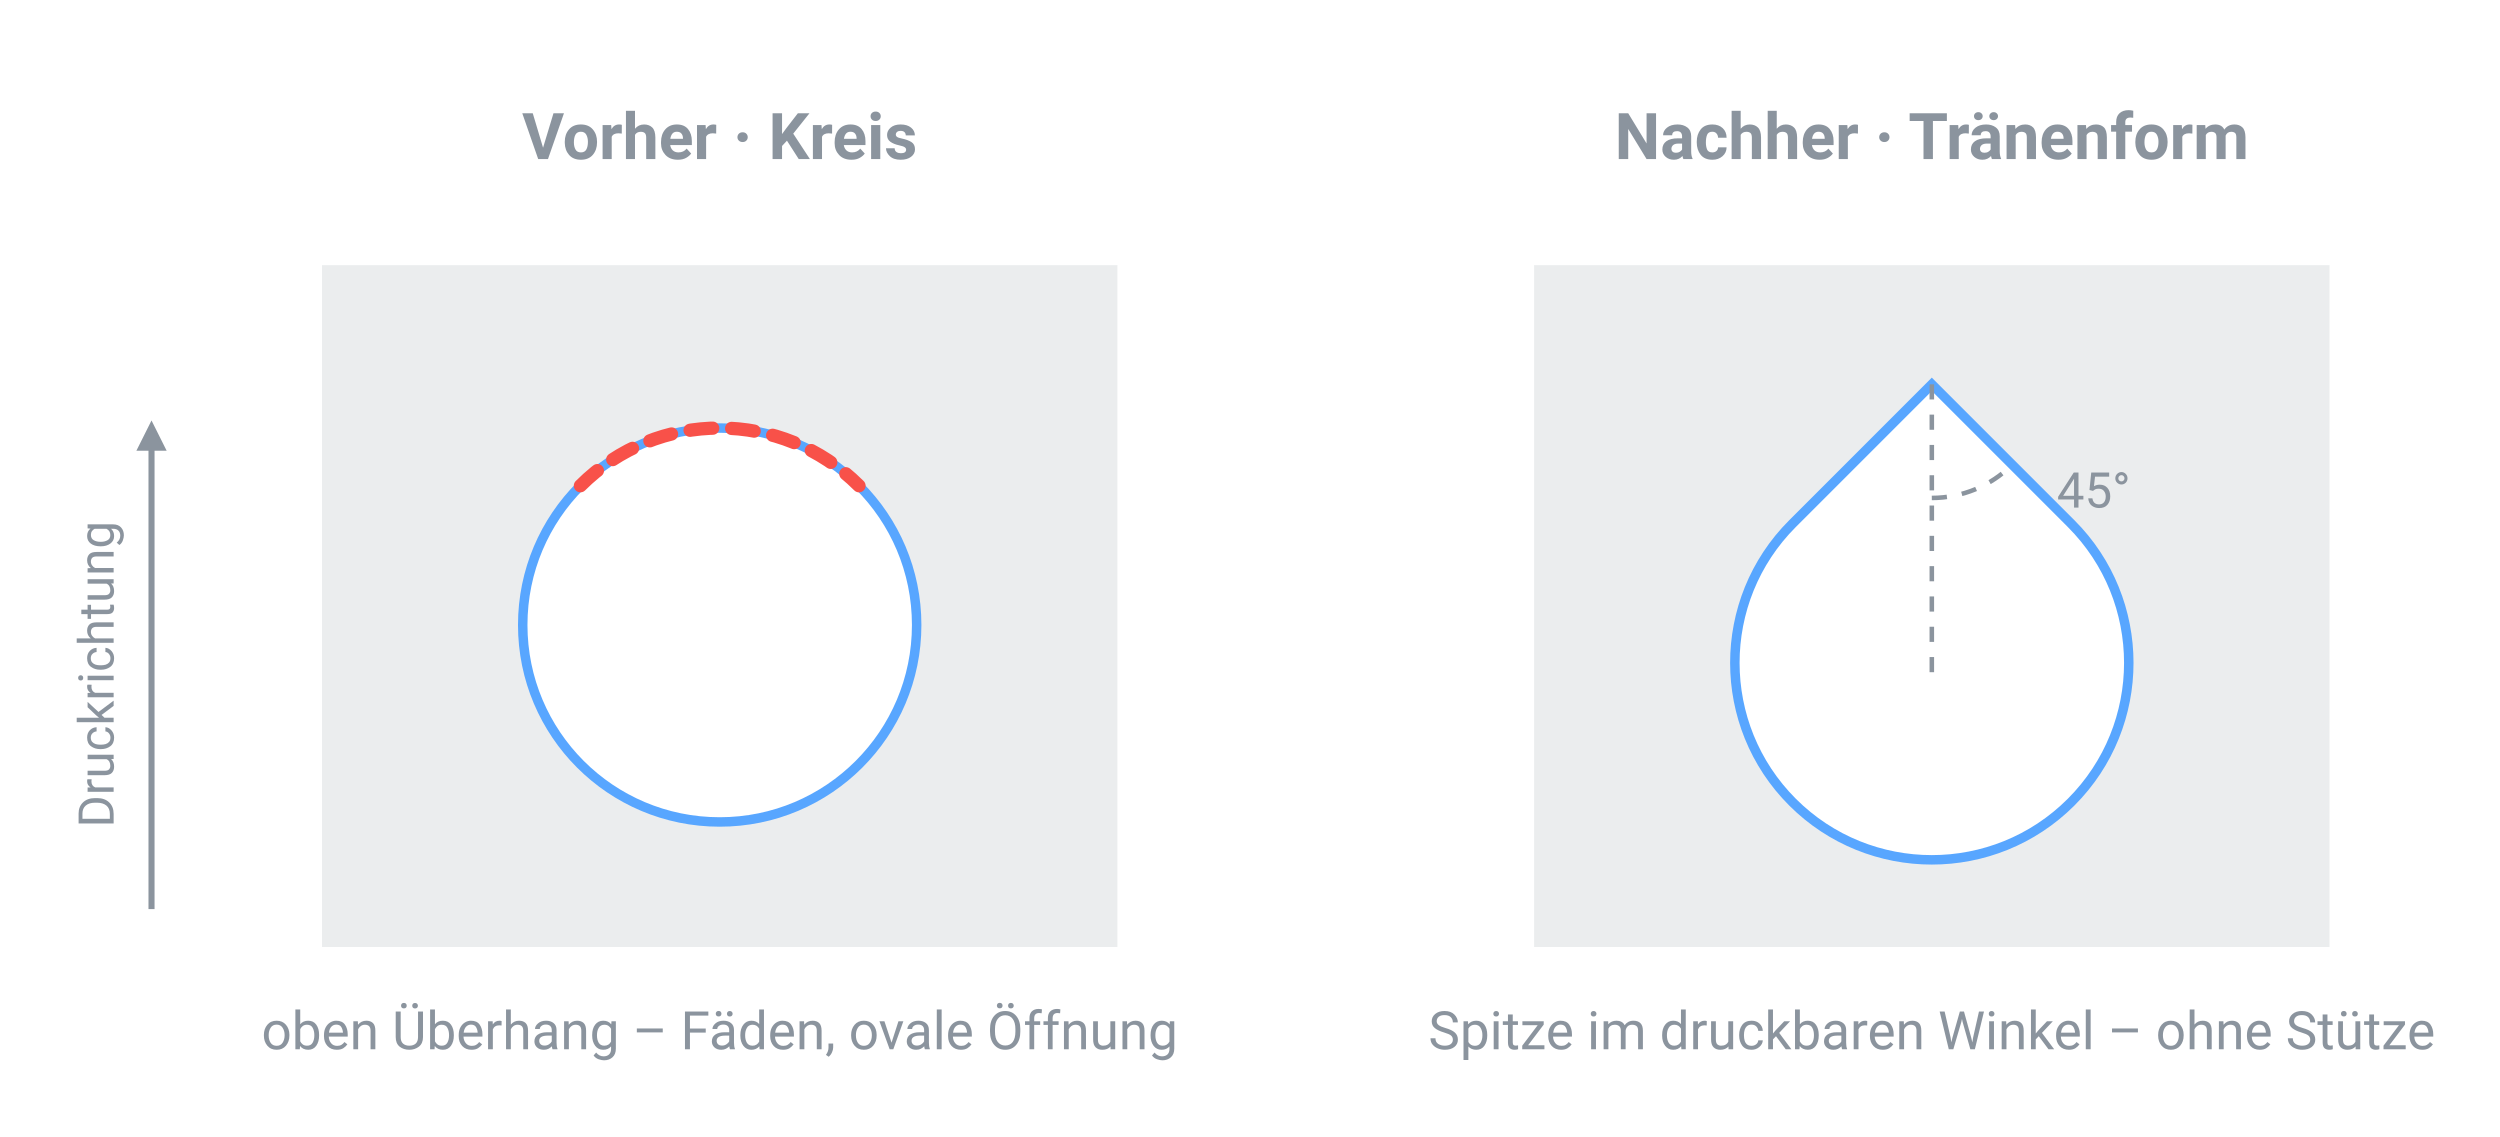
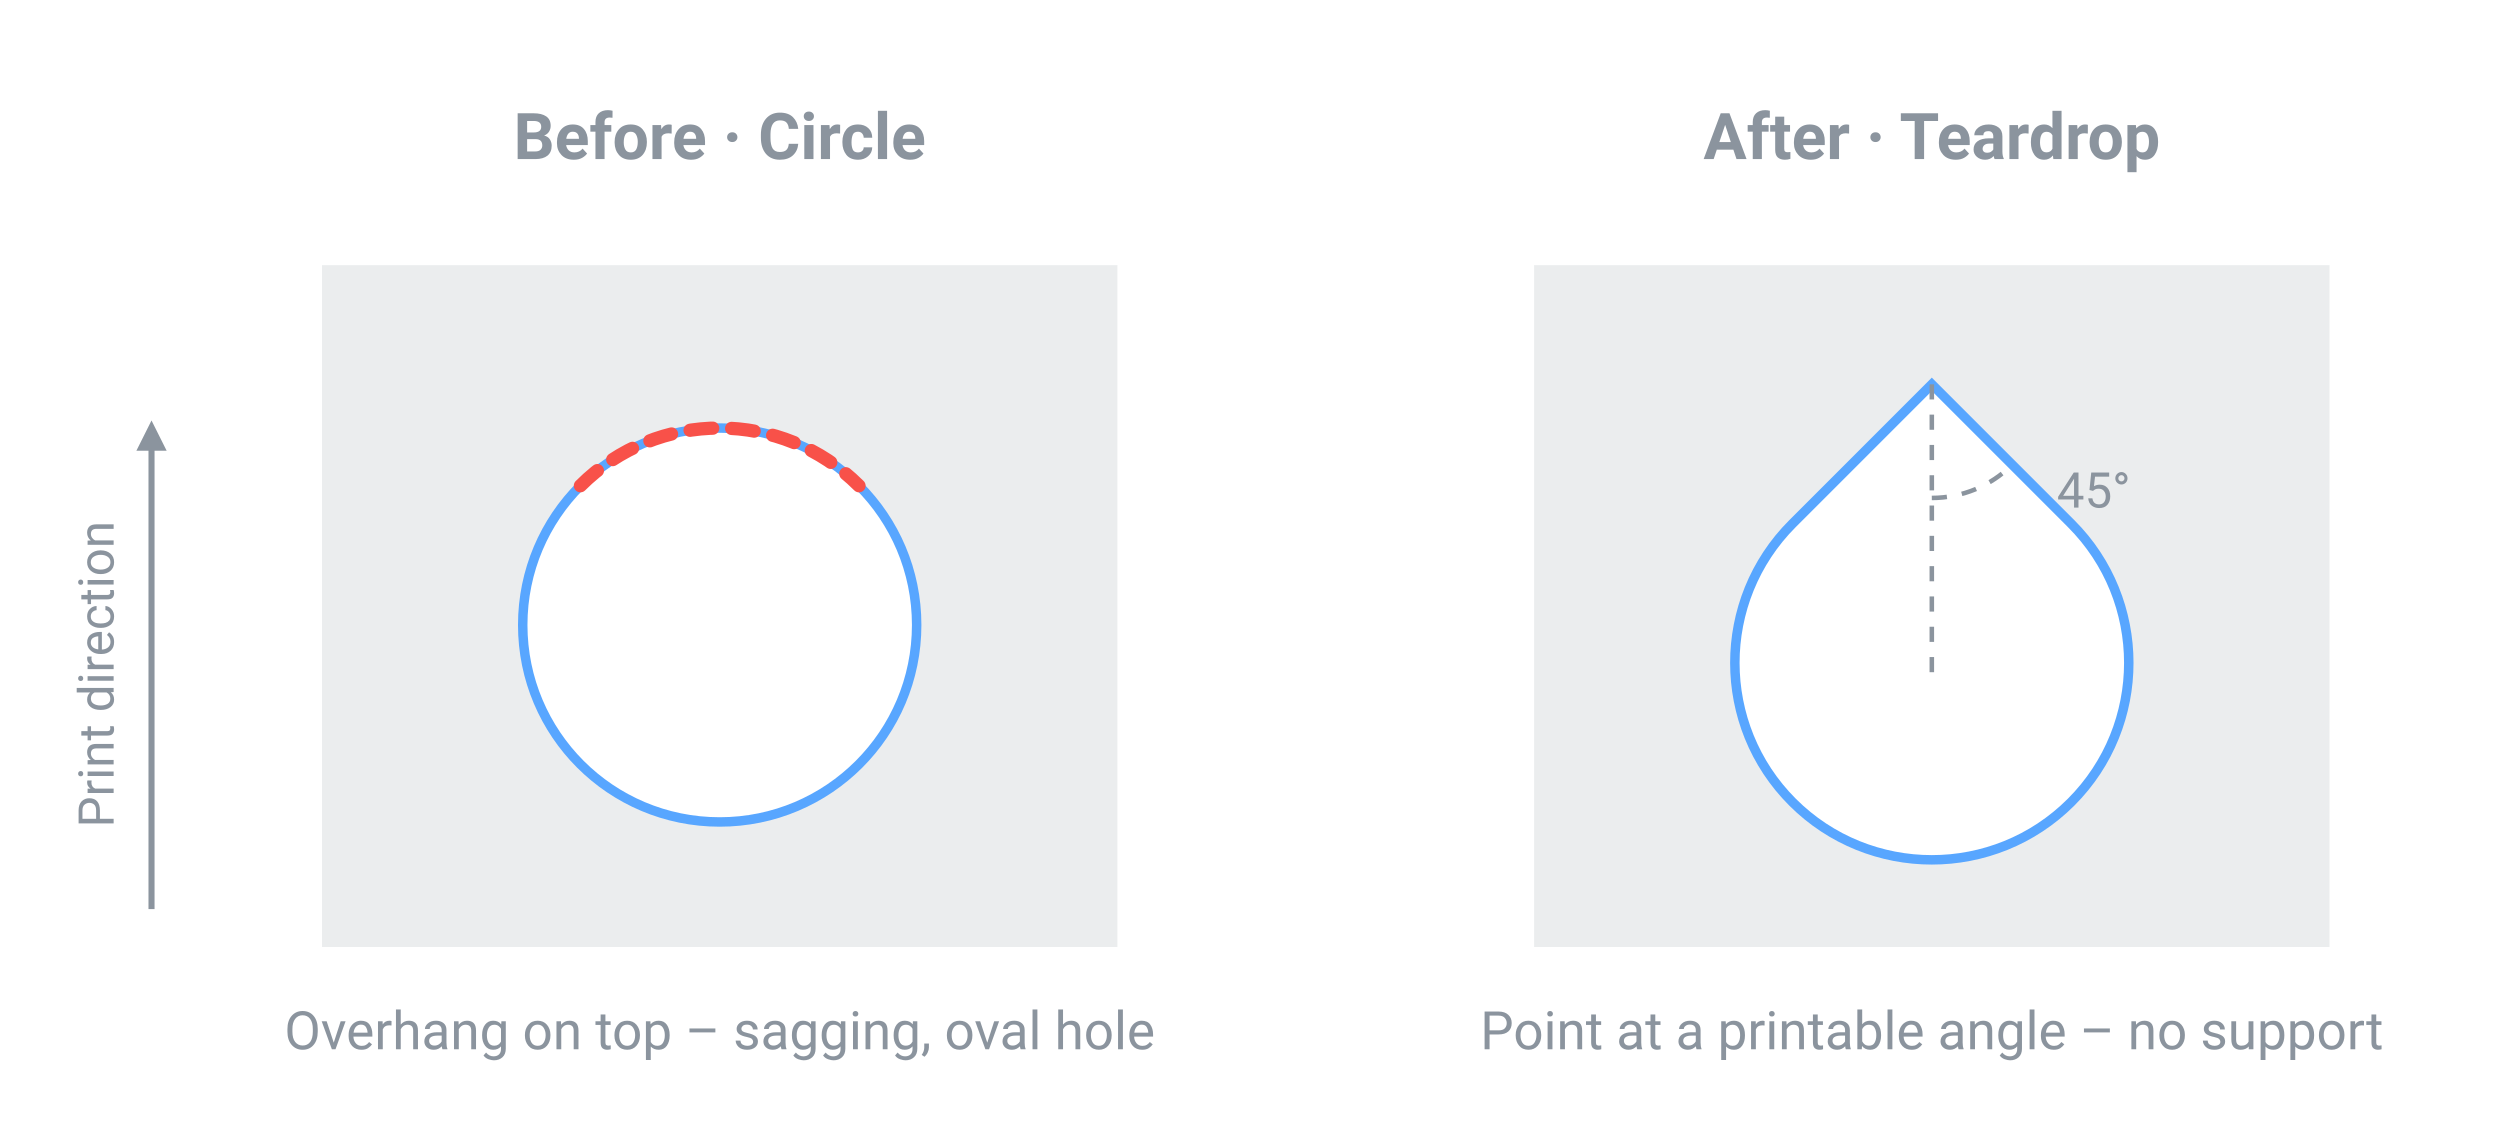
- <svg xmlns="http://www.w3.org/2000/svg" viewBox="0 0 660 300" width="660" height="300" role="img" aria-label="Vergleich zwischen rundem Loch und Traenenform">
+ <svg xmlns="http://www.w3.org/2000/svg" viewBox="0 0 660 300" width="660" height="300" role="img" aria-label="Comparison between a round hole and a teardrop hole">
  <defs>
-     <marker id="pfeil" viewBox="0 0 10 10" refX="5" refY="5" markerWidth="5" markerHeight="5" orient="auto-start-reverse">
+     <marker id="arrow" viewBox="0 0 10 10" refX="5" refY="5" markerWidth="5" markerHeight="5" orient="auto-start-reverse">
      <path d="M0 0 L10 5 L0 10 z" fill="#8b949e" />
    </marker>
    <style>
      .t { font: 600 17px system-ui, -apple-system, "Segoe UI", Roboto, sans-serif; }
      .c { font: 400 14px system-ui, -apple-system, "Segoe UI", Roboto, sans-serif; }
      .s { font: 400 13px system-ui, -apple-system, "Segoe UI", Roboto, sans-serif; }
      text { fill: #8b949e; }
-       .wand { fill: #8b949e; fill-opacity: .17; }
-       .kante { fill: none; stroke: #58a6ff; stroke-width: 2.5; }
+       .wall { fill: #8b949e; fill-opacity: .17; }
+       .edge { fill: none; stroke: #58a6ff; stroke-width: 2.5; }
      .warn { fill: none; stroke: #f85149; stroke-width: 3.5;
              stroke-dasharray: 6 5; stroke-linecap: round; }
-       .hilf { fill: none; stroke: #8b949e; stroke-width: 1.2;
-               stroke-dasharray: 4 4; }
+       .guide { fill: none; stroke: #8b949e; stroke-width: 1.2;
+                stroke-dasharray: 4 4; }
    </style>
  </defs>
-   <line x1="40" y1="240" x2="40" y2="115" stroke="#8b949e" stroke-width="1.6" marker-end="url(#pfeil)" />
-   <text class="s" x="30" y="178" text-anchor="middle" transform="rotate(-90 30 178)">Druckrichtung</text>
-   <text class="t" x="190" y="42" text-anchor="middle">Vorher · Kreis</text>
-   <path class="wand" fill-rule="evenodd" d="M85 70 H295 V250 H85 Z            M138 165 A52 52 0 1 0 242 165 A52 52 0 1 0 138 165 Z" />
-   <circle class="kante" cx="190" cy="165" r="52" />
+   <line x1="40" y1="240" x2="40" y2="115" stroke="#8b949e" stroke-width="1.6" marker-end="url(#arrow)" />
+   <text class="s" x="30" y="178" text-anchor="middle" transform="rotate(-90 30 178)">Print direction</text>
+   <text class="t" x="190" y="42" text-anchor="middle">Before · Circle</text>
+   <path class="wall" fill-rule="evenodd" d="M85 70 H295 V250 H85 Z            M138 165 A52 52 0 1 0 242 165 A52 52 0 1 0 138 165 Z" />
+   <circle class="edge" cx="190" cy="165" r="52" />
  <path class="warn" d="M153.23 128.23 A52 52 0 0 1 226.77 128.23" />
-   <text class="c" x="190" y="277" text-anchor="middle">oben Überhang – Fäden, ovale Öffnung</text>
-   <text class="t" x="510" y="42" text-anchor="middle">Nachher · Tränenform</text>
-   <path class="wand" fill-rule="evenodd" d="M405 70 H615 V250 H405 Z            M473.23 138.23 A52 52 0 1 0 546.77 138.23 L510 101.46 Z" />
-   <path class="kante" d="M473.23 138.23 A52 52 0 1 0 546.77 138.23 L510 101.46 Z" />
-   <path class="hilf" d="M510 101.46 V180" />
-   <path class="hilf" d="M510 131.46 A30 30 0 0 0 531.21 122.67" />
+   <text class="c" x="190" y="277" text-anchor="middle">Overhang on top – sagging, oval hole</text>
+   <text class="t" x="510" y="42" text-anchor="middle">After · Teardrop</text>
+   <path class="wall" fill-rule="evenodd" d="M405 70 H615 V250 H405 Z            M473.23 138.23 A52 52 0 1 0 546.77 138.23 L510 101.46 Z" />
+   <path class="edge" d="M473.23 138.23 A52 52 0 1 0 546.77 138.23 L510 101.46 Z" />
+   <path class="guide" d="M510 101.46 V180" />
+   <path class="guide" d="M510 131.46 A30 30 0 0 0 531.21 122.67" />
  <text class="s" x="543" y="134">45°</text>
-   <text class="c" x="510" y="277" text-anchor="middle">Spitze im druckbaren Winkel – ohne Stütze</text>
+   <text class="c" x="510" y="277" text-anchor="middle">Point at a printable angle – no support</text>
</svg>
